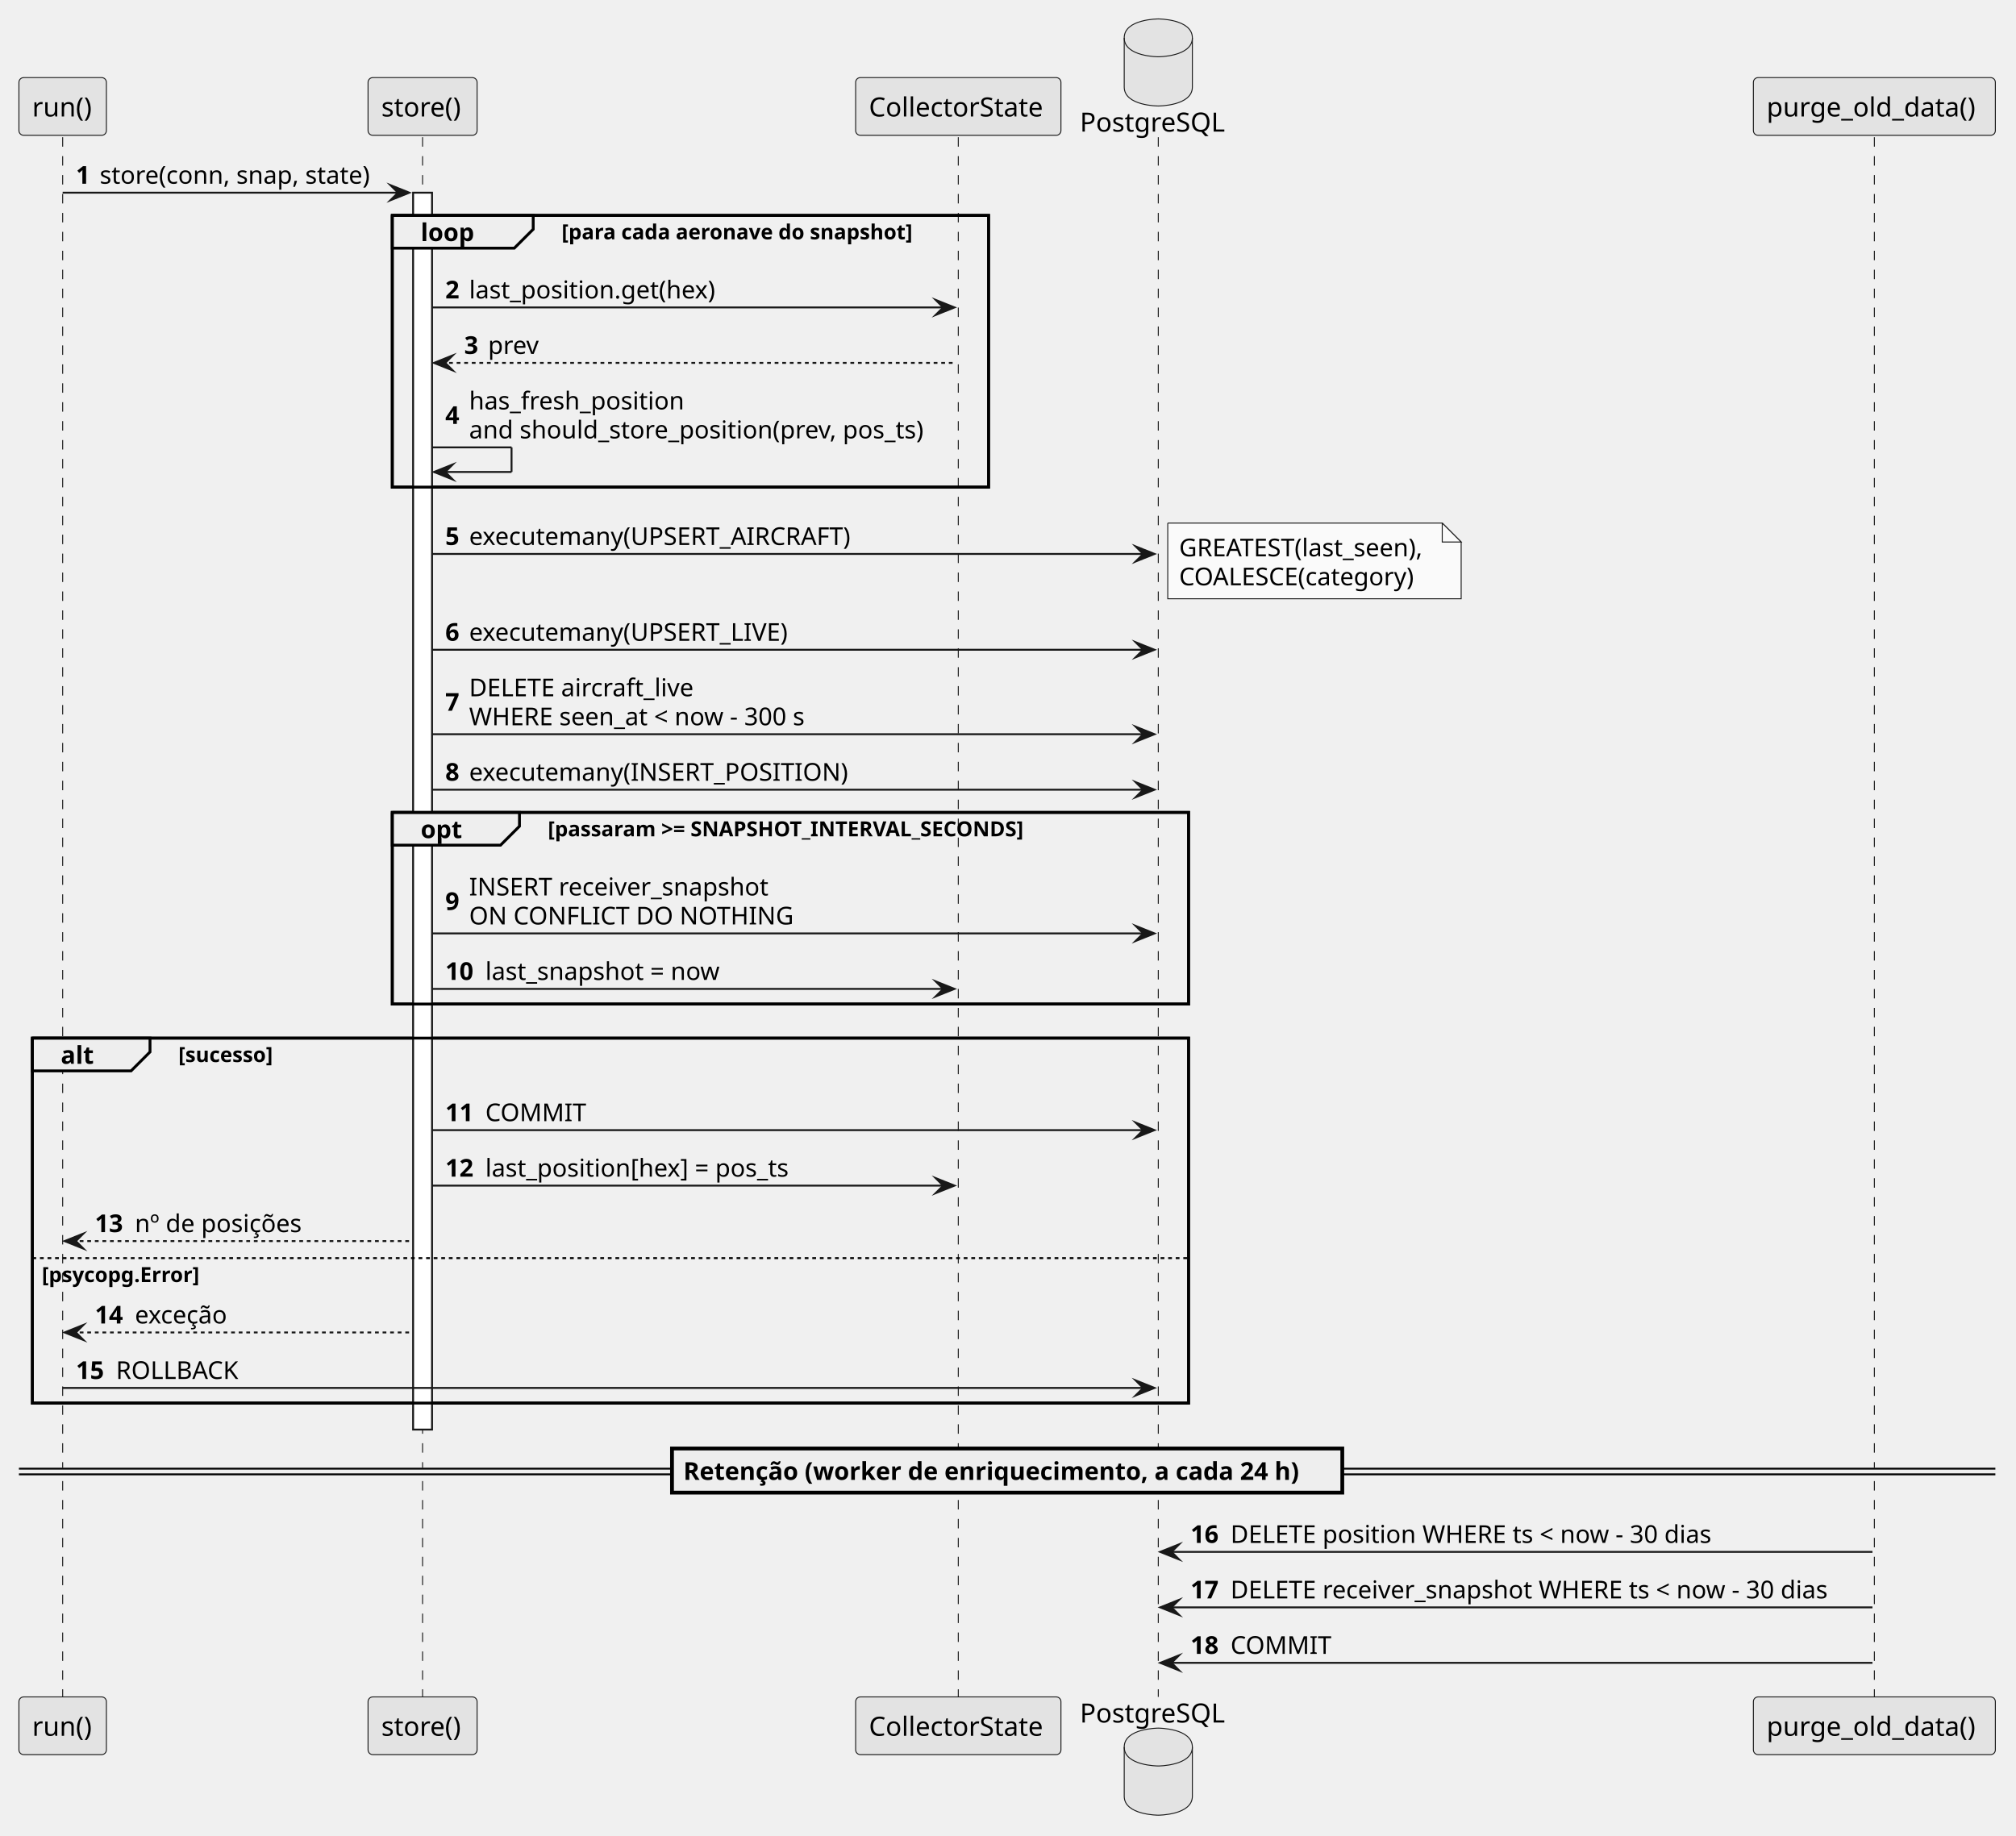
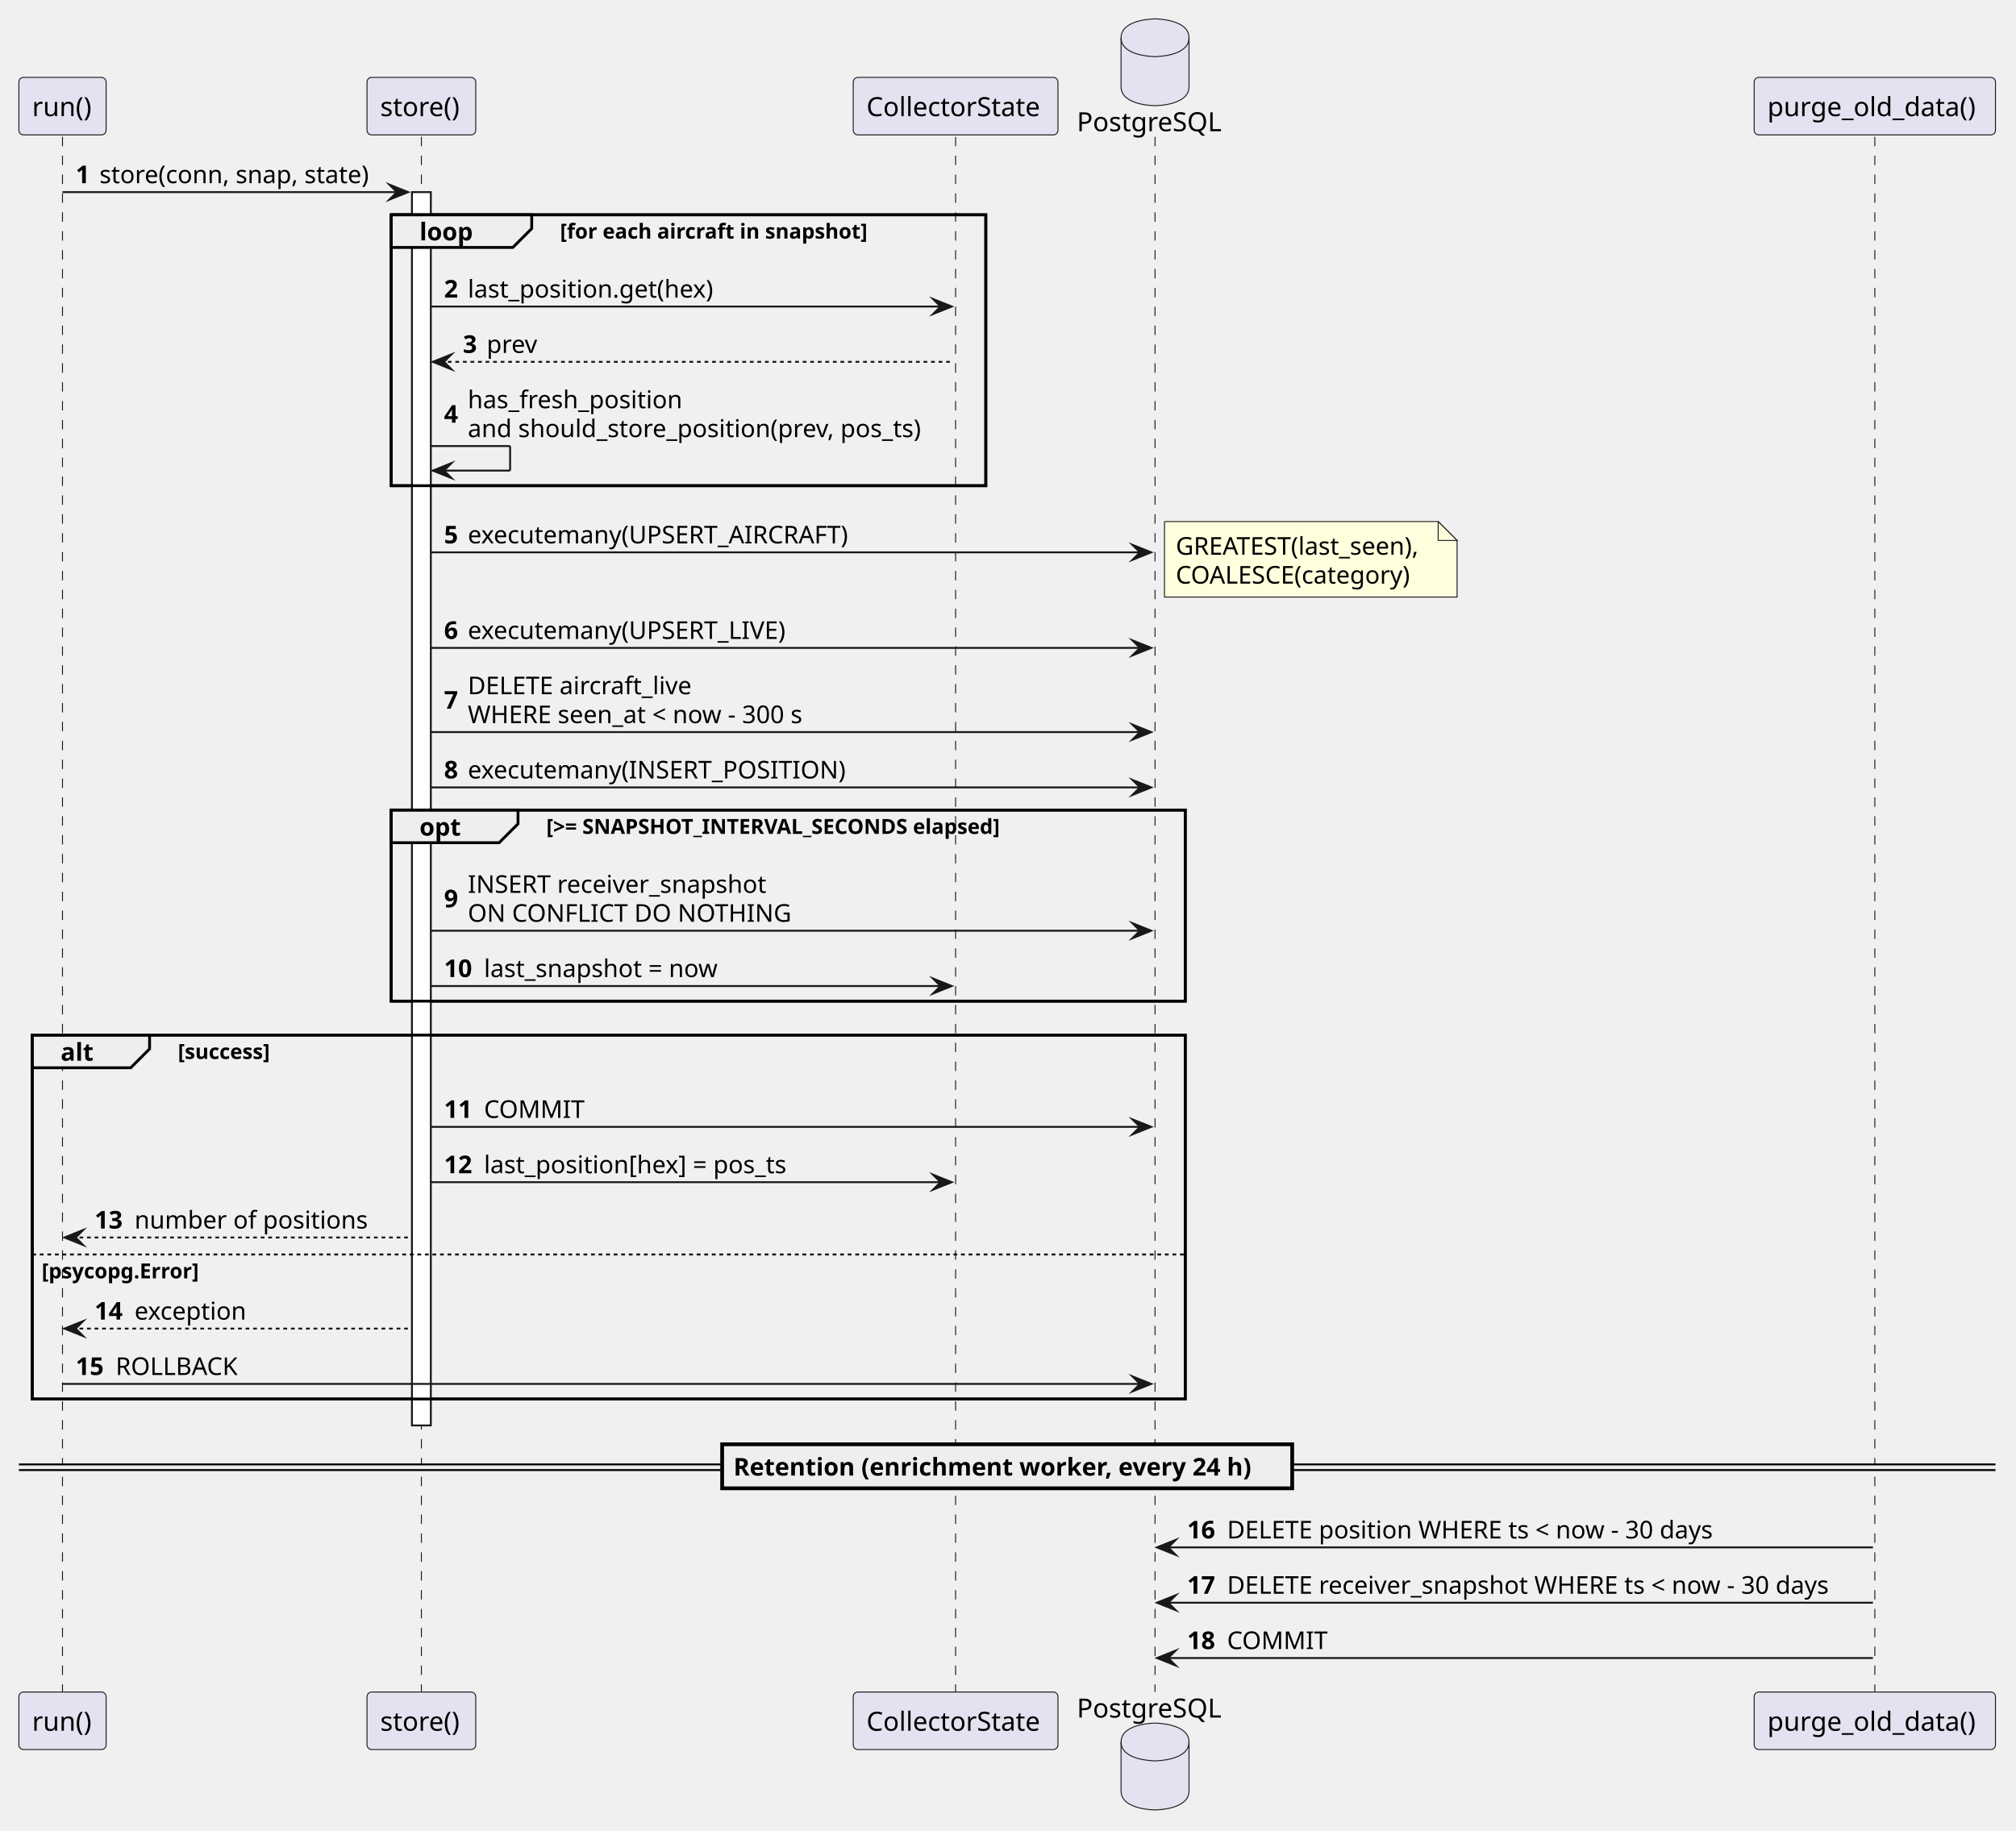
- <svg xmlns="http://www.w3.org/2000/svg" version="1.1" data-diagram-type="SEQUENCE" style="width:1065px;height:970px;background:#FFFFFF;" width="1065px" height="970px" viewBox="0 0 1065 970" zoomAndPan="magnify" preserveAspectRatio="none" contentStyleType="text/css">
+ <svg xmlns="http://www.w3.org/2000/svg" version="1.1" data-diagram-type="SEQUENCE" style="width:1068px;height:970px;background:#FFFFFF;" width="1068px" height="970px" viewBox="0 0 1068 970" zoomAndPan="magnify" preserveAspectRatio="none" contentStyleType="text/css">
  <defs />
  <g font-family="sans-serif" lengthAdjust="spacing">
    <rect x="207.235" y="113.799" width="315.006" height="143.553" fill="none" style="stroke:#000;stroke-width:1.5;" />
    <rect x="207.235" y="429.215" width="420.661" height="101.242" fill="none" style="stroke:#000;stroke-width:1.5;" />
    <rect x="17.105" y="548.457" width="610.791" height="192.818" fill="none" style="stroke:#000;stroke-width:1.5;" />
-     <g class="participant-lifeline" data-qualified-name="Run" data-entity-uid="part1" id="part1-lifeline" data-source-line="3">
+     <g class="participant-lifeline" data-qualified-name="Run" data-entity-uid="part1" id="part1-lifeline" data-source-line="2">
      <g>
        <rect x="29.605" y="72.488" width="8" height="824.029" fill="#000" fill-opacity="0" />
        <line x1="33.105" y1="72.488" x2="33.105" y2="896.518" style="stroke:#181818;stroke-width:0.5;stroke-dasharray:5,5;" />
      </g>
    </g>
-     <g class="participant-lifeline" data-qualified-name="Store" data-entity-uid="part2" id="part2-lifeline" data-source-line="4">
+     <g class="participant-lifeline" data-qualified-name="Store" data-entity-uid="part2" id="part2-lifeline" data-source-line="3">
      <g>
        <rect x="219.735" y="72.488" width="8" height="824.029" fill="#000" fill-opacity="0" />
        <line x1="223.235" y1="72.488" x2="223.235" y2="896.518" style="stroke:#181818;stroke-width:0.5;stroke-dasharray:5,5;" />
      </g>
    </g>
    <g>
      <rect x="218.235" y="101.799" width="10" height="653.477" fill="#FFF" style="stroke:#181818;stroke-width:1;" />
    </g>
-     <g class="participant-lifeline" data-qualified-name="State" data-entity-uid="part3" id="part3-lifeline" data-source-line="5">
+     <g class="participant-lifeline" data-qualified-name="State" data-entity-uid="part3" id="part3-lifeline" data-source-line="4">
      <g>
        <rect x="502.742" y="72.488" width="8" height="824.029" fill="#000" fill-opacity="0" />
        <line x1="506.242" y1="72.488" x2="506.242" y2="896.518" style="stroke:#181818;stroke-width:0.5;stroke-dasharray:5,5;" />
      </g>
    </g>
-     <g class="participant-lifeline" data-qualified-name="DB" data-entity-uid="part4" id="part4-lifeline" data-source-line="6">
+     <g class="participant-lifeline" data-qualified-name="DB" data-entity-uid="part4" id="part4-lifeline" data-source-line="5">
      <g>
        <rect x="608.396" y="72.488" width="8" height="824.029" fill="#000" fill-opacity="0" />
        <line x1="611.896" y1="72.488" x2="611.896" y2="896.518" style="stroke:#181818;stroke-width:0.5;stroke-dasharray:5,5;" />
      </g>
    </g>
-     <g class="participant-lifeline" data-qualified-name="Purge" data-entity-uid="part5" id="part5-lifeline" data-source-line="38">
-       <g>
-         <rect x="986.679" y="72.488" width="8" height="824.029" fill="#000" fill-opacity="0" />
-         <line x1="990.179" y1="72.488" x2="990.179" y2="896.518" style="stroke:#181818;stroke-width:0.5;stroke-dasharray:5,5;" />
-       </g>
-     </g>
-     <g class="participant participant-head" data-qualified-name="Run" data-entity-uid="part1" id="part1-head" data-source-line="3">
-       <rect x="10" y="41" width="46.211" height="30.488" fill="#E3E3E3" style="stroke:#181818;stroke-width:0.5;" rx="2.5" ry="2.5" />
+     <g class="participant-lifeline" data-qualified-name="Purge" data-entity-uid="part5" id="part5-lifeline" data-source-line="37">
+       <g>
+         <rect x="989.713" y="72.488" width="8" height="824.029" fill="#000" fill-opacity="0" />
+         <line x1="993.213" y1="72.488" x2="993.213" y2="896.518" style="stroke:#181818;stroke-width:0.5;stroke-dasharray:5,5;" />
+       </g>
+     </g>
+     <g class="participant participant-head" data-qualified-name="Run" data-entity-uid="part1" id="part1-head" data-source-line="2">
+       <rect x="10" y="41" width="46.211" height="30.488" fill="#E2E2F0" style="stroke:#181818;stroke-width:0.5;" rx="2.5" ry="2.5" />
      <text x="17" y="61.535" fill="#000" font-size="14" textLength="32.211">run()</text>
    </g>
-     <g class="participant participant-head" data-qualified-name="Store" data-entity-uid="part2" id="part2-head" data-source-line="4">
-       <rect x="194.432" y="41" width="57.606" height="30.488" fill="#E3E3E3" style="stroke:#181818;stroke-width:0.5;" rx="2.5" ry="2.5" />
+     <g class="participant participant-head" data-qualified-name="Store" data-entity-uid="part2" id="part2-head" data-source-line="3">
+       <rect x="194.432" y="41" width="57.606" height="30.488" fill="#E2E2F0" style="stroke:#181818;stroke-width:0.5;" rx="2.5" ry="2.5" />
      <text x="201.432" y="61.535" fill="#000" font-size="14" textLength="43.606">store()</text>
    </g>
-     <g class="participant participant-head" data-qualified-name="State" data-entity-uid="part3" id="part3-head" data-source-line="5">
-       <rect x="452.012" y="41" width="108.459" height="30.488" fill="#E3E3E3" style="stroke:#181818;stroke-width:0.5;" rx="2.5" ry="2.5" />
+     <g class="participant participant-head" data-qualified-name="State" data-entity-uid="part3" id="part3-head" data-source-line="4">
+       <rect x="452.012" y="41" width="108.459" height="30.488" fill="#E2E2F0" style="stroke:#181818;stroke-width:0.5;" rx="2.5" ry="2.5" />
      <text x="459.012" y="61.535" fill="#000" font-size="14" textLength="94.459">CollectorState</text>
    </g>
-     <g class="participant participant-head" data-qualified-name="DB" data-entity-uid="part4" id="part4-head" data-source-line="6">
+     <g class="participant participant-head" data-qualified-name="DB" data-entity-uid="part4" id="part4-head" data-source-line="5">
      <text x="570.471" y="69.535" fill="#000" font-size="14" textLength="76.85">PostgreSQL</text>
-       <path d="M593.896,20 C593.896,10 611.896,10 611.896,10 C611.896,10 629.896,10 629.896,20 L629.896,46 C629.896,56 611.896,56 611.896,56 C611.896,56 593.896,56 593.896,46 L593.896,20" style="stroke:#181818;stroke-width:0.5;" fill="#E3E3E3" />
+       <path d="M593.896,20 C593.896,10 611.896,10 611.896,10 C611.896,10 629.896,10 629.896,20 L629.896,46 C629.896,56 611.896,56 611.896,56 C611.896,56 593.896,56 593.896,46 L593.896,20" style="stroke:#181818;stroke-width:0.5;" fill="#E2E2F0" />
      <path d="M593.896,20 C593.896,30 611.896,30 611.896,30 C611.896,30 629.896,30 629.896,20" style="stroke:#181818;stroke-width:0.5;" fill="none" />
    </g>
-     <g class="participant participant-head" data-qualified-name="Purge" data-entity-uid="part5" id="part5-head" data-source-line="38">
-       <rect x="926.263" y="41" width="127.832" height="30.488" fill="#E3E3E3" style="stroke:#181818;stroke-width:0.5;" rx="2.5" ry="2.5" />
-       <text x="933.263" y="61.535" fill="#000" font-size="14" textLength="113.832">purge_old_data()</text>
-     </g>
-     <g class="participant participant-tail" data-qualified-name="Run" data-entity-uid="part1" id="part1-tail" data-source-line="3">
-       <rect x="10" y="896.518" width="46.211" height="30.488" fill="#E3E3E3" style="stroke:#181818;stroke-width:0.5;" rx="2.5" ry="2.5" />
+     <g class="participant participant-head" data-qualified-name="Purge" data-entity-uid="part5" id="part5-head" data-source-line="37">
+       <rect x="929.297" y="41" width="127.832" height="30.488" fill="#E2E2F0" style="stroke:#181818;stroke-width:0.5;" rx="2.5" ry="2.5" />
+       <text x="936.297" y="61.535" fill="#000" font-size="14" textLength="113.832">purge_old_data()</text>
+     </g>
+     <g class="participant participant-tail" data-qualified-name="Run" data-entity-uid="part1" id="part1-tail" data-source-line="2">
+       <rect x="10" y="896.518" width="46.211" height="30.488" fill="#E2E2F0" style="stroke:#181818;stroke-width:0.5;" rx="2.5" ry="2.5" />
      <text x="17" y="917.053" fill="#000" font-size="14" textLength="32.211">run()</text>
    </g>
-     <g class="participant participant-tail" data-qualified-name="Store" data-entity-uid="part2" id="part2-tail" data-source-line="4">
-       <rect x="194.432" y="896.518" width="57.606" height="30.488" fill="#E3E3E3" style="stroke:#181818;stroke-width:0.5;" rx="2.5" ry="2.5" />
+     <g class="participant participant-tail" data-qualified-name="Store" data-entity-uid="part2" id="part2-tail" data-source-line="3">
+       <rect x="194.432" y="896.518" width="57.606" height="30.488" fill="#E2E2F0" style="stroke:#181818;stroke-width:0.5;" rx="2.5" ry="2.5" />
      <text x="201.432" y="917.053" fill="#000" font-size="14" textLength="43.606">store()</text>
    </g>
-     <g class="participant participant-tail" data-qualified-name="State" data-entity-uid="part3" id="part3-tail" data-source-line="5">
-       <rect x="452.012" y="896.518" width="108.459" height="30.488" fill="#E3E3E3" style="stroke:#181818;stroke-width:0.5;" rx="2.5" ry="2.5" />
+     <g class="participant participant-tail" data-qualified-name="State" data-entity-uid="part3" id="part3-tail" data-source-line="4">
+       <rect x="452.012" y="896.518" width="108.459" height="30.488" fill="#E2E2F0" style="stroke:#181818;stroke-width:0.5;" rx="2.5" ry="2.5" />
      <text x="459.012" y="917.053" fill="#000" font-size="14" textLength="94.459">CollectorState</text>
    </g>
-     <g class="participant participant-tail" data-qualified-name="DB" data-entity-uid="part4" id="part4-tail" data-source-line="6">
+     <g class="participant participant-tail" data-qualified-name="DB" data-entity-uid="part4" id="part4-tail" data-source-line="5">
      <text x="570.471" y="910.053" fill="#000" font-size="14" textLength="76.85">PostgreSQL</text>
-       <path d="M593.896,923.006 C593.896,913.006 611.896,913.006 611.896,913.006 C611.896,913.006 629.896,913.006 629.896,923.006 L629.896,949.006 C629.896,959.006 611.896,959.006 611.896,959.006 C611.896,959.006 593.896,959.006 593.896,949.006 L593.896,923.006" style="stroke:#181818;stroke-width:0.5;" fill="#E3E3E3" />
+       <path d="M593.896,923.006 C593.896,913.006 611.896,913.006 611.896,913.006 C611.896,913.006 629.896,913.006 629.896,923.006 L629.896,949.006 C629.896,959.006 611.896,959.006 611.896,959.006 C611.896,959.006 593.896,959.006 593.896,949.006 L593.896,923.006" style="stroke:#181818;stroke-width:0.5;" fill="#E2E2F0" />
      <path d="M593.896,923.006 C593.896,933.006 611.896,933.006 611.896,933.006 C611.896,933.006 629.896,933.006 629.896,923.006" style="stroke:#181818;stroke-width:0.5;" fill="none" />
    </g>
-     <g class="participant participant-tail" data-qualified-name="Purge" data-entity-uid="part5" id="part5-tail" data-source-line="38">
-       <rect x="926.263" y="896.518" width="127.832" height="30.488" fill="#E3E3E3" style="stroke:#181818;stroke-width:0.5;" rx="2.5" ry="2.5" />
-       <text x="933.263" y="917.053" fill="#000" font-size="14" textLength="113.832">purge_old_data()</text>
-     </g>
-     <g class="message" data-entity-1="part1" data-entity-2="part2" id="msg1" data-source-line="8">
+     <g class="participant participant-tail" data-qualified-name="Purge" data-entity-uid="part5" id="part5-tail" data-source-line="37">
+       <rect x="929.297" y="896.518" width="127.832" height="30.488" fill="#E2E2F0" style="stroke:#181818;stroke-width:0.5;" rx="2.5" ry="2.5" />
+       <text x="936.297" y="917.053" fill="#000" font-size="14" textLength="113.832">purge_old_data()</text>
+     </g>
+     <g class="message" data-entity-1="part1" data-entity-2="part2" id="msg1" data-source-line="7">
      <polygon points="206.235,97.799,216.235,101.799,206.235,105.799,210.235,101.799" fill="#181818" style="stroke:#181818;stroke-width:1;stroke-linejoin:miter;stroke-miterlimit:10;" />
      <line x1="33.105" y1="101.799" x2="212.235" y2="101.799" style="stroke:#181818;stroke-width:1;" />
      <text x="40.105" y="97.057" fill="#000" font-size="13" font-weight="700">1</text>
      <text x="52.681" y="97.057" fill="#000" font-size="13" textLength="148.554">store(conn, snap, state)</text>
    </g>
    <path d="M207.235,113.799 L281.682,113.799 L281.682,121.109 L271.682,131.109 L207.235,131.109 L207.235,113.799" style="stroke:#000;stroke-width:1.5;" fill="#EEE" />
    <rect x="207.235" y="113.799" width="315.006" height="143.553" fill="none" style="stroke:#000;stroke-width:1.5;" />
    <text x="222.235" y="127.367" fill="#000" font-size="13" textLength="29.447" font-weight="700">loop</text>
-     <text x="296.682" y="126.434" fill="#000" font-size="11" textLength="191.995" font-weight="700">[para cada aeronave do snapshot]</text>
-     <g class="message" data-entity-1="part2" data-entity-2="part3" id="msg2" data-source-line="11">
+     <text x="296.682" y="126.434" fill="#000" font-size="11" textLength="169.544" font-weight="700">[for each aircraft in snapshot]</text>
+     <g class="message" data-entity-1="part2" data-entity-2="part3" id="msg2" data-source-line="10">
      <polygon points="494.242,158.42,504.242,162.42,494.242,166.42,498.242,162.42" fill="#181818" style="stroke:#181818;stroke-width:1;stroke-linejoin:miter;stroke-miterlimit:10;" />
      <line x1="228.235" y1="162.42" x2="500.242" y2="162.42" style="stroke:#181818;stroke-width:1;" />
      <text x="235.235" y="157.678" fill="#000" font-size="13" font-weight="700">2</text>
      <text x="247.811" y="157.678" fill="#000" font-size="13" textLength="136.214">last_position.get(hex)</text>
    </g>
-     <g class="message" data-entity-1="part3" data-entity-2="part2" id="msg3" data-source-line="12">
+     <g class="message" data-entity-1="part3" data-entity-2="part2" id="msg3" data-source-line="11">
      <polygon points="239.235,187.73,229.235,191.73,239.235,195.73,235.235,191.73" fill="#181818" style="stroke:#181818;stroke-width:1;stroke-linejoin:miter;stroke-miterlimit:10;" />
      <line x1="233.235" y1="191.73" x2="505.242" y2="191.73" style="stroke:#181818;stroke-width:1;stroke-dasharray:2,2;" />
      <text x="245.235" y="186.988" fill="#000" font-size="13" font-weight="700">3</text>
      <text x="257.811" y="186.988" fill="#000" font-size="13" textLength="27.473">prev</text>
    </g>
-     <g class="message" data-entity-1="part2" data-entity-2="part2" id="msg4" data-source-line="13">
+     <g class="message" data-entity-1="part2" data-entity-2="part2" id="msg4" data-source-line="12">
      <line x1="228.235" y1="236.352" x2="270.235" y2="236.352" style="stroke:#181818;stroke-width:1;" />
      <line x1="270.235" y1="236.352" x2="270.235" y2="249.352" style="stroke:#181818;stroke-width:1;" />
      <line x1="229.235" y1="249.352" x2="270.235" y2="249.352" style="stroke:#181818;stroke-width:1;" />
      <polygon points="239.235,245.352,229.235,249.352,239.235,253.352,235.235,249.352" fill="#181818" style="stroke:#181818;stroke-width:1;stroke-linejoin:miter;stroke-miterlimit:10;" />
      <text x="235.235" y="223.954" fill="#000" font-size="13" font-weight="700">4</text>
      <text x="247.811" y="216.299" fill="#000" font-size="13" textLength="118.136">has_fresh_position</text>
      <text x="247.811" y="231.609" fill="#000" font-size="13" textLength="251.431">and should_store_position(prev, pos_ts)</text>
    </g>
-     <g class="message" data-entity-1="part2" data-entity-2="part4" id="msg5" data-source-line="16">
+     <g class="message" data-entity-1="part2" data-entity-2="part4" id="msg5" data-source-line="15">
      <polygon points="599.896,288.662,609.896,292.662,599.896,296.662,603.896,292.662" fill="#181818" style="stroke:#181818;stroke-width:1;stroke-linejoin:miter;stroke-miterlimit:10;" />
      <line x1="228.235" y1="292.662" x2="605.896" y2="292.662" style="stroke:#181818;stroke-width:1;" />
      <text x="235.235" y="287.92" fill="#000" font-size="13" font-weight="700">5</text>
      <text x="247.811" y="287.92" fill="#000" font-size="13" textLength="207.41">executemany(UPSERT_AIRCRAFT)</text>
    </g>
-     <path d="M616.896,276.352 L616.896,316.352 L771.896,316.352 L771.896,286.352 L761.896,276.352 L616.896,276.352" style="stroke:#181818;stroke-width:0.5;" fill="#FAFAFA" />
-     <path d="M761.896,276.352 L761.896,286.352 L771.896,286.352 L761.896,276.352" style="stroke:#181818;stroke-width:0.5;" fill="#FAFAFA" />
+     <path d="M616.896,276.352 L616.896,316.352 L771.896,316.352 L771.896,286.352 L761.896,276.352 L616.896,276.352" style="stroke:#181818;stroke-width:0.5;" fill="#FEFFDD" />
+     <path d="M761.896,276.352 L761.896,286.352 L771.896,286.352 L761.896,276.352" style="stroke:#181818;stroke-width:0.5;" fill="#FEFFDD" />
    <text x="622.896" y="293.92" fill="#000" font-size="13" textLength="134.792">GREATEST(last_seen),</text>
    <text x="622.896" y="309.23" fill="#000" font-size="13" textLength="127.683">COALESCE(category)</text>
-     <g class="message" data-entity-1="part2" data-entity-2="part4" id="msg6" data-source-line="18">
+     <g class="message" data-entity-1="part2" data-entity-2="part4" id="msg6" data-source-line="17">
      <polygon points="599.896,339.283,609.896,343.283,599.896,347.283,603.896,343.283" fill="#181818" style="stroke:#181818;stroke-width:1;stroke-linejoin:miter;stroke-miterlimit:10;" />
      <line x1="228.235" y1="343.283" x2="605.896" y2="343.283" style="stroke:#181818;stroke-width:1;" />
      <text x="235.235" y="338.541" fill="#000" font-size="13" font-weight="700">6</text>
      <text x="247.811" y="338.541" fill="#000" font-size="13" textLength="171.323">executemany(UPSERT_LIVE)</text>
    </g>
-     <g class="message" data-entity-1="part2" data-entity-2="part4" id="msg7" data-source-line="19">
+     <g class="message" data-entity-1="part2" data-entity-2="part4" id="msg7" data-source-line="18">
      <polygon points="599.896,383.904,609.896,387.904,599.896,391.904,603.896,387.904" fill="#181818" style="stroke:#181818;stroke-width:1;stroke-linejoin:miter;stroke-miterlimit:10;" />
      <line x1="228.235" y1="387.904" x2="605.896" y2="387.904" style="stroke:#181818;stroke-width:1;" />
      <text x="235.235" y="375.507" fill="#000" font-size="13" font-weight="700">7</text>
      <text x="247.811" y="367.852" fill="#000" font-size="13" textLength="123.183">DELETE aircraft_live</text>
      <text x="247.811" y="383.162" fill="#000" font-size="13" textLength="190.601">WHERE seen_at &lt; now - 300 s</text>
    </g>
-     <g class="message" data-entity-1="part2" data-entity-2="part4" id="msg8" data-source-line="20">
+     <g class="message" data-entity-1="part2" data-entity-2="part4" id="msg8" data-source-line="19">
      <polygon points="599.896,413.215,609.896,417.215,599.896,421.215,603.896,417.215" fill="#181818" style="stroke:#181818;stroke-width:1;stroke-linejoin:miter;stroke-miterlimit:10;" />
      <line x1="228.235" y1="417.215" x2="605.896" y2="417.215" style="stroke:#181818;stroke-width:1;" />
      <text x="235.235" y="412.473" fill="#000" font-size="13" font-weight="700">8</text>
      <text x="247.811" y="412.473" fill="#000" font-size="13" textLength="201.957">executemany(INSERT_POSITION)</text>
    </g>
    <path d="M207.235,429.215 L274.42,429.215 L274.42,436.525 L264.42,446.525 L207.235,446.525 L207.235,429.215" style="stroke:#000;stroke-width:1.5;" fill="#EEE" />
    <rect x="207.235" y="429.215" width="420.661" height="101.242" fill="none" style="stroke:#000;stroke-width:1.5;" />
    <text x="222.235" y="442.783" fill="#000" font-size="13" textLength="22.185" font-weight="700">opt</text>
-     <text x="289.42" y="441.85" fill="#000" font-size="11" textLength="269.108" font-weight="700">[passaram &gt;= SNAPSHOT_INTERVAL_SECONDS]</text>
-     <g class="message" data-entity-1="part2" data-entity-2="part4" id="msg9" data-source-line="23">
+     <text x="289.42" y="441.85" fill="#000" font-size="11" textLength="258.043" font-weight="700">[&gt;= SNAPSHOT_INTERVAL_SECONDS elapsed]</text>
+     <g class="message" data-entity-1="part2" data-entity-2="part4" id="msg9" data-source-line="22">
      <polygon points="599.896,489.146,609.896,493.146,599.896,497.146,603.896,493.146" fill="#181818" style="stroke:#181818;stroke-width:1;stroke-linejoin:miter;stroke-miterlimit:10;" />
      <line x1="228.235" y1="493.146" x2="605.896" y2="493.146" style="stroke:#181818;stroke-width:1;" />
      <text x="235.235" y="480.749" fill="#000" font-size="13" font-weight="700">9</text>
      <text x="247.811" y="473.094" fill="#000" font-size="13" textLength="161.561">INSERT receiver_snapshot</text>
      <text x="247.811" y="488.404" fill="#000" font-size="13" textLength="175.659">ON CONFLICT DO NOTHING</text>
    </g>
-     <g class="message" data-entity-1="part2" data-entity-2="part3" id="msg10" data-source-line="24">
+     <g class="message" data-entity-1="part2" data-entity-2="part3" id="msg10" data-source-line="23">
      <polygon points="494.242,518.457,504.242,522.457,494.242,526.457,498.242,522.457" fill="#181818" style="stroke:#181818;stroke-width:1;stroke-linejoin:miter;stroke-miterlimit:10;" />
      <line x1="228.235" y1="522.457" x2="500.242" y2="522.457" style="stroke:#181818;stroke-width:1;" />
      <text x="235.235" y="517.715" fill="#000" font-size="13" textLength="17.151" font-weight="700">10</text>
      <text x="256.387" y="517.715" fill="#000" font-size="13" textLength="131.155">last_snapshot = now</text>
    </g>
    <path d="M17.105,548.457 L79.244,548.457 L79.244,555.768 L69.244,565.768 L17.105,565.768 L17.105,548.457" style="stroke:#000;stroke-width:1.5;" fill="#EEE" />
    <rect x="17.105" y="548.457" width="610.791" height="192.818" fill="none" style="stroke:#000;stroke-width:1.5;" />
    <text x="32.105" y="562.025" fill="#000" font-size="13" textLength="17.139" font-weight="700">alt</text>
-     <text x="94.244" y="561.092" fill="#000" font-size="11" textLength="53.362" font-weight="700">[sucesso]</text>
-     <g class="message" data-entity-1="part2" data-entity-2="part4" id="msg11" data-source-line="28">
+     <text x="94.244" y="561.092" fill="#000" font-size="11" textLength="52.191" font-weight="700">[success]</text>
+     <g class="message" data-entity-1="part2" data-entity-2="part4" id="msg11" data-source-line="27">
      <polygon points="599.896,593.078,609.896,597.078,599.896,601.078,603.896,597.078" fill="#181818" style="stroke:#181818;stroke-width:1;stroke-linejoin:miter;stroke-miterlimit:10;" />
      <line x1="228.235" y1="597.078" x2="605.896" y2="597.078" style="stroke:#181818;stroke-width:1;" />
      <text x="235.235" y="592.336" fill="#000" font-size="13" textLength="17.151" font-weight="700">11</text>
      <text x="256.387" y="592.336" fill="#000" font-size="13" textLength="53.454">COMMIT</text>
    </g>
-     <g class="message" data-entity-1="part2" data-entity-2="part3" id="msg12" data-source-line="29">
+     <g class="message" data-entity-1="part2" data-entity-2="part3" id="msg12" data-source-line="28">
      <polygon points="494.242,622.389,504.242,626.389,494.242,630.389,498.242,626.389" fill="#181818" style="stroke:#181818;stroke-width:1;stroke-linejoin:miter;stroke-miterlimit:10;" />
      <line x1="228.235" y1="626.389" x2="500.242" y2="626.389" style="stroke:#181818;stroke-width:1;" />
      <text x="235.235" y="621.646" fill="#000" font-size="13" textLength="17.151" font-weight="700">12</text>
      <text x="256.387" y="621.646" fill="#000" font-size="13" textLength="171.234">last_position[hex] = pos_ts</text>
    </g>
-     <g class="message" data-entity-1="part2" data-entity-2="part1" id="msg13" data-source-line="30">
+     <g class="message" data-entity-1="part2" data-entity-2="part1" id="msg13" data-source-line="29">
      <polygon points="44.105,651.699,34.105,655.699,44.105,659.699,40.105,655.699" fill="#181818" style="stroke:#181818;stroke-width:1;stroke-linejoin:miter;stroke-miterlimit:10;" />
      <line x1="38.105" y1="655.699" x2="217.235" y2="655.699" style="stroke:#181818;stroke-width:1;stroke-dasharray:2,2;" />
      <text x="50.105" y="650.957" fill="#000" font-size="13" textLength="17.151" font-weight="700">13</text>
-       <text x="71.257" y="650.957" fill="#000" font-size="13" textLength="92.892">nº de posições</text>
+       <text x="71.257" y="650.957" fill="#000" font-size="13" textLength="127.861">number of positions</text>
    </g>
    <line x1="17.105" y1="664.699" x2="627.896" y2="664.699" style="stroke:#000;stroke-width:1;stroke-dasharray:2,2;" />
    <text x="22.105" y="677.334" fill="#000" font-size="11" textLength="86.851" font-weight="700">[psycopg.Error]</text>
-     <g class="message" data-entity-1="part2" data-entity-2="part1" id="msg14" data-source-line="32">
+     <g class="message" data-entity-1="part2" data-entity-2="part1" id="msg14" data-source-line="31">
      <polygon points="44.105,699.965,34.105,703.965,44.105,707.965,40.105,703.965" fill="#181818" style="stroke:#181818;stroke-width:1;stroke-linejoin:miter;stroke-miterlimit:10;" />
      <line x1="38.105" y1="703.965" x2="217.235" y2="703.965" style="stroke:#181818;stroke-width:1;stroke-dasharray:2,2;" />
      <text x="50.105" y="699.223" fill="#000" font-size="13" textLength="17.151" font-weight="700">14</text>
-       <text x="71.257" y="699.223" fill="#000" font-size="13" textLength="50.94">exceção</text>
-     </g>
-     <g class="message" data-entity-1="part1" data-entity-2="part4" id="msg15" data-source-line="33">
+       <text x="71.257" y="699.223" fill="#000" font-size="13" textLength="61.972">exception</text>
+     </g>
+     <g class="message" data-entity-1="part1" data-entity-2="part4" id="msg15" data-source-line="32">
      <polygon points="599.896,729.275,609.896,733.275,599.896,737.275,603.896,733.275" fill="#181818" style="stroke:#181818;stroke-width:1;stroke-linejoin:miter;stroke-miterlimit:10;" />
      <line x1="33.105" y1="733.275" x2="605.896" y2="733.275" style="stroke:#181818;stroke-width:1;" />
      <text x="40.105" y="728.533" fill="#000" font-size="13" textLength="17.151" font-weight="700">15</text>
      <text x="61.257" y="728.533" fill="#000" font-size="13" textLength="66.111">ROLLBACK</text>
    </g>
-     <rect x="10" y="775.931" width="1044.095" height="3" fill="#EEE" style="stroke:#EEE;stroke-width:1;" />
-     <line x1="10" y1="775.931" x2="1054.095" y2="775.931" style="stroke:#000;stroke-width:1;" />
-     <line x1="10" y1="778.931" x2="1054.095" y2="778.931" style="stroke:#000;stroke-width:1;" />
-     <rect x="354.997" y="765.275" width="354.101" height="23.311" fill="#EEE" style="stroke:#000;stroke-width:2;" />
-     <text x="360.997" y="781.844" fill="#000" font-size="13" textLength="335.816" font-weight="700">Retenção (worker de enriquecimento, a cada 24 h)</text>
-     <g class="message" data-entity-1="part5" data-entity-2="part4" id="msg16" data-source-line="39">
+     <rect x="10" y="775.931" width="1047.129" height="3" fill="#EEE" style="stroke:#EEE;stroke-width:1;" />
+     <line x1="10" y1="775.931" x2="1057.129" y2="775.931" style="stroke:#000;stroke-width:1;" />
+     <line x1="10" y1="778.931" x2="1057.129" y2="778.931" style="stroke:#000;stroke-width:1;" />
+     <rect x="382.571" y="765.275" width="301.987" height="23.311" fill="#EEE" style="stroke:#000;stroke-width:2;" />
+     <text x="388.571" y="781.844" fill="#000" font-size="13" textLength="283.702" font-weight="700">Retention (enrichment worker, every 24 h)</text>
+     <g class="message" data-entity-1="part5" data-entity-2="part4" id="msg16" data-source-line="38">
      <polygon points="622.896,815.896,612.896,819.896,622.896,823.896,618.896,819.896" fill="#181818" style="stroke:#181818;stroke-width:1;stroke-linejoin:miter;stroke-miterlimit:10;" />
-       <line x1="616.896" y1="819.896" x2="989.179" y2="819.896" style="stroke:#181818;stroke-width:1;" />
+       <line x1="616.896" y1="819.896" x2="992.213" y2="819.896" style="stroke:#181818;stroke-width:1;" />
      <text x="628.896" y="815.154" fill="#000" font-size="13" textLength="17.151" font-weight="700">16</text>
-       <text x="650.047" y="815.154" fill="#000" font-size="13" textLength="270.747">DELETE position WHERE ts &lt; now - 30 dias</text>
-     </g>
-     <g class="message" data-entity-1="part5" data-entity-2="part4" id="msg17" data-source-line="40">
+       <text x="650.047" y="815.154" fill="#000" font-size="13" textLength="273.781">DELETE position WHERE ts &lt; now - 30 days</text>
+     </g>
+     <g class="message" data-entity-1="part5" data-entity-2="part4" id="msg17" data-source-line="39">
      <polygon points="622.896,845.207,612.896,849.207,622.896,853.207,618.896,849.207" fill="#181818" style="stroke:#181818;stroke-width:1;stroke-linejoin:miter;stroke-miterlimit:10;" />
-       <line x1="616.896" y1="849.207" x2="989.179" y2="849.207" style="stroke:#181818;stroke-width:1;" />
+       <line x1="616.896" y1="849.207" x2="992.213" y2="849.207" style="stroke:#181818;stroke-width:1;" />
      <text x="628.896" y="844.465" fill="#000" font-size="13" textLength="17.151" font-weight="700">17</text>
-       <text x="650.047" y="844.465" fill="#000" font-size="13" textLength="333.131">DELETE receiver_snapshot WHERE ts &lt; now - 30 dias</text>
-     </g>
-     <g class="message" data-entity-1="part5" data-entity-2="part4" id="msg18" data-source-line="41">
+       <text x="650.047" y="844.465" fill="#000" font-size="13" textLength="336.166">DELETE receiver_snapshot WHERE ts &lt; now - 30 days</text>
+     </g>
+     <g class="message" data-entity-1="part5" data-entity-2="part4" id="msg18" data-source-line="40">
      <polygon points="622.896,874.518,612.896,878.518,622.896,882.518,618.896,878.518" fill="#181818" style="stroke:#181818;stroke-width:1;stroke-linejoin:miter;stroke-miterlimit:10;" />
-       <line x1="616.896" y1="878.518" x2="989.179" y2="878.518" style="stroke:#181818;stroke-width:1;" />
+       <line x1="616.896" y1="878.518" x2="992.213" y2="878.518" style="stroke:#181818;stroke-width:1;" />
      <text x="628.896" y="873.775" fill="#000" font-size="13" textLength="17.151" font-weight="700">18</text>
      <text x="650.047" y="873.775" fill="#000" font-size="13" textLength="53.454">COMMIT</text>
    </g>
  </g>
</svg>
